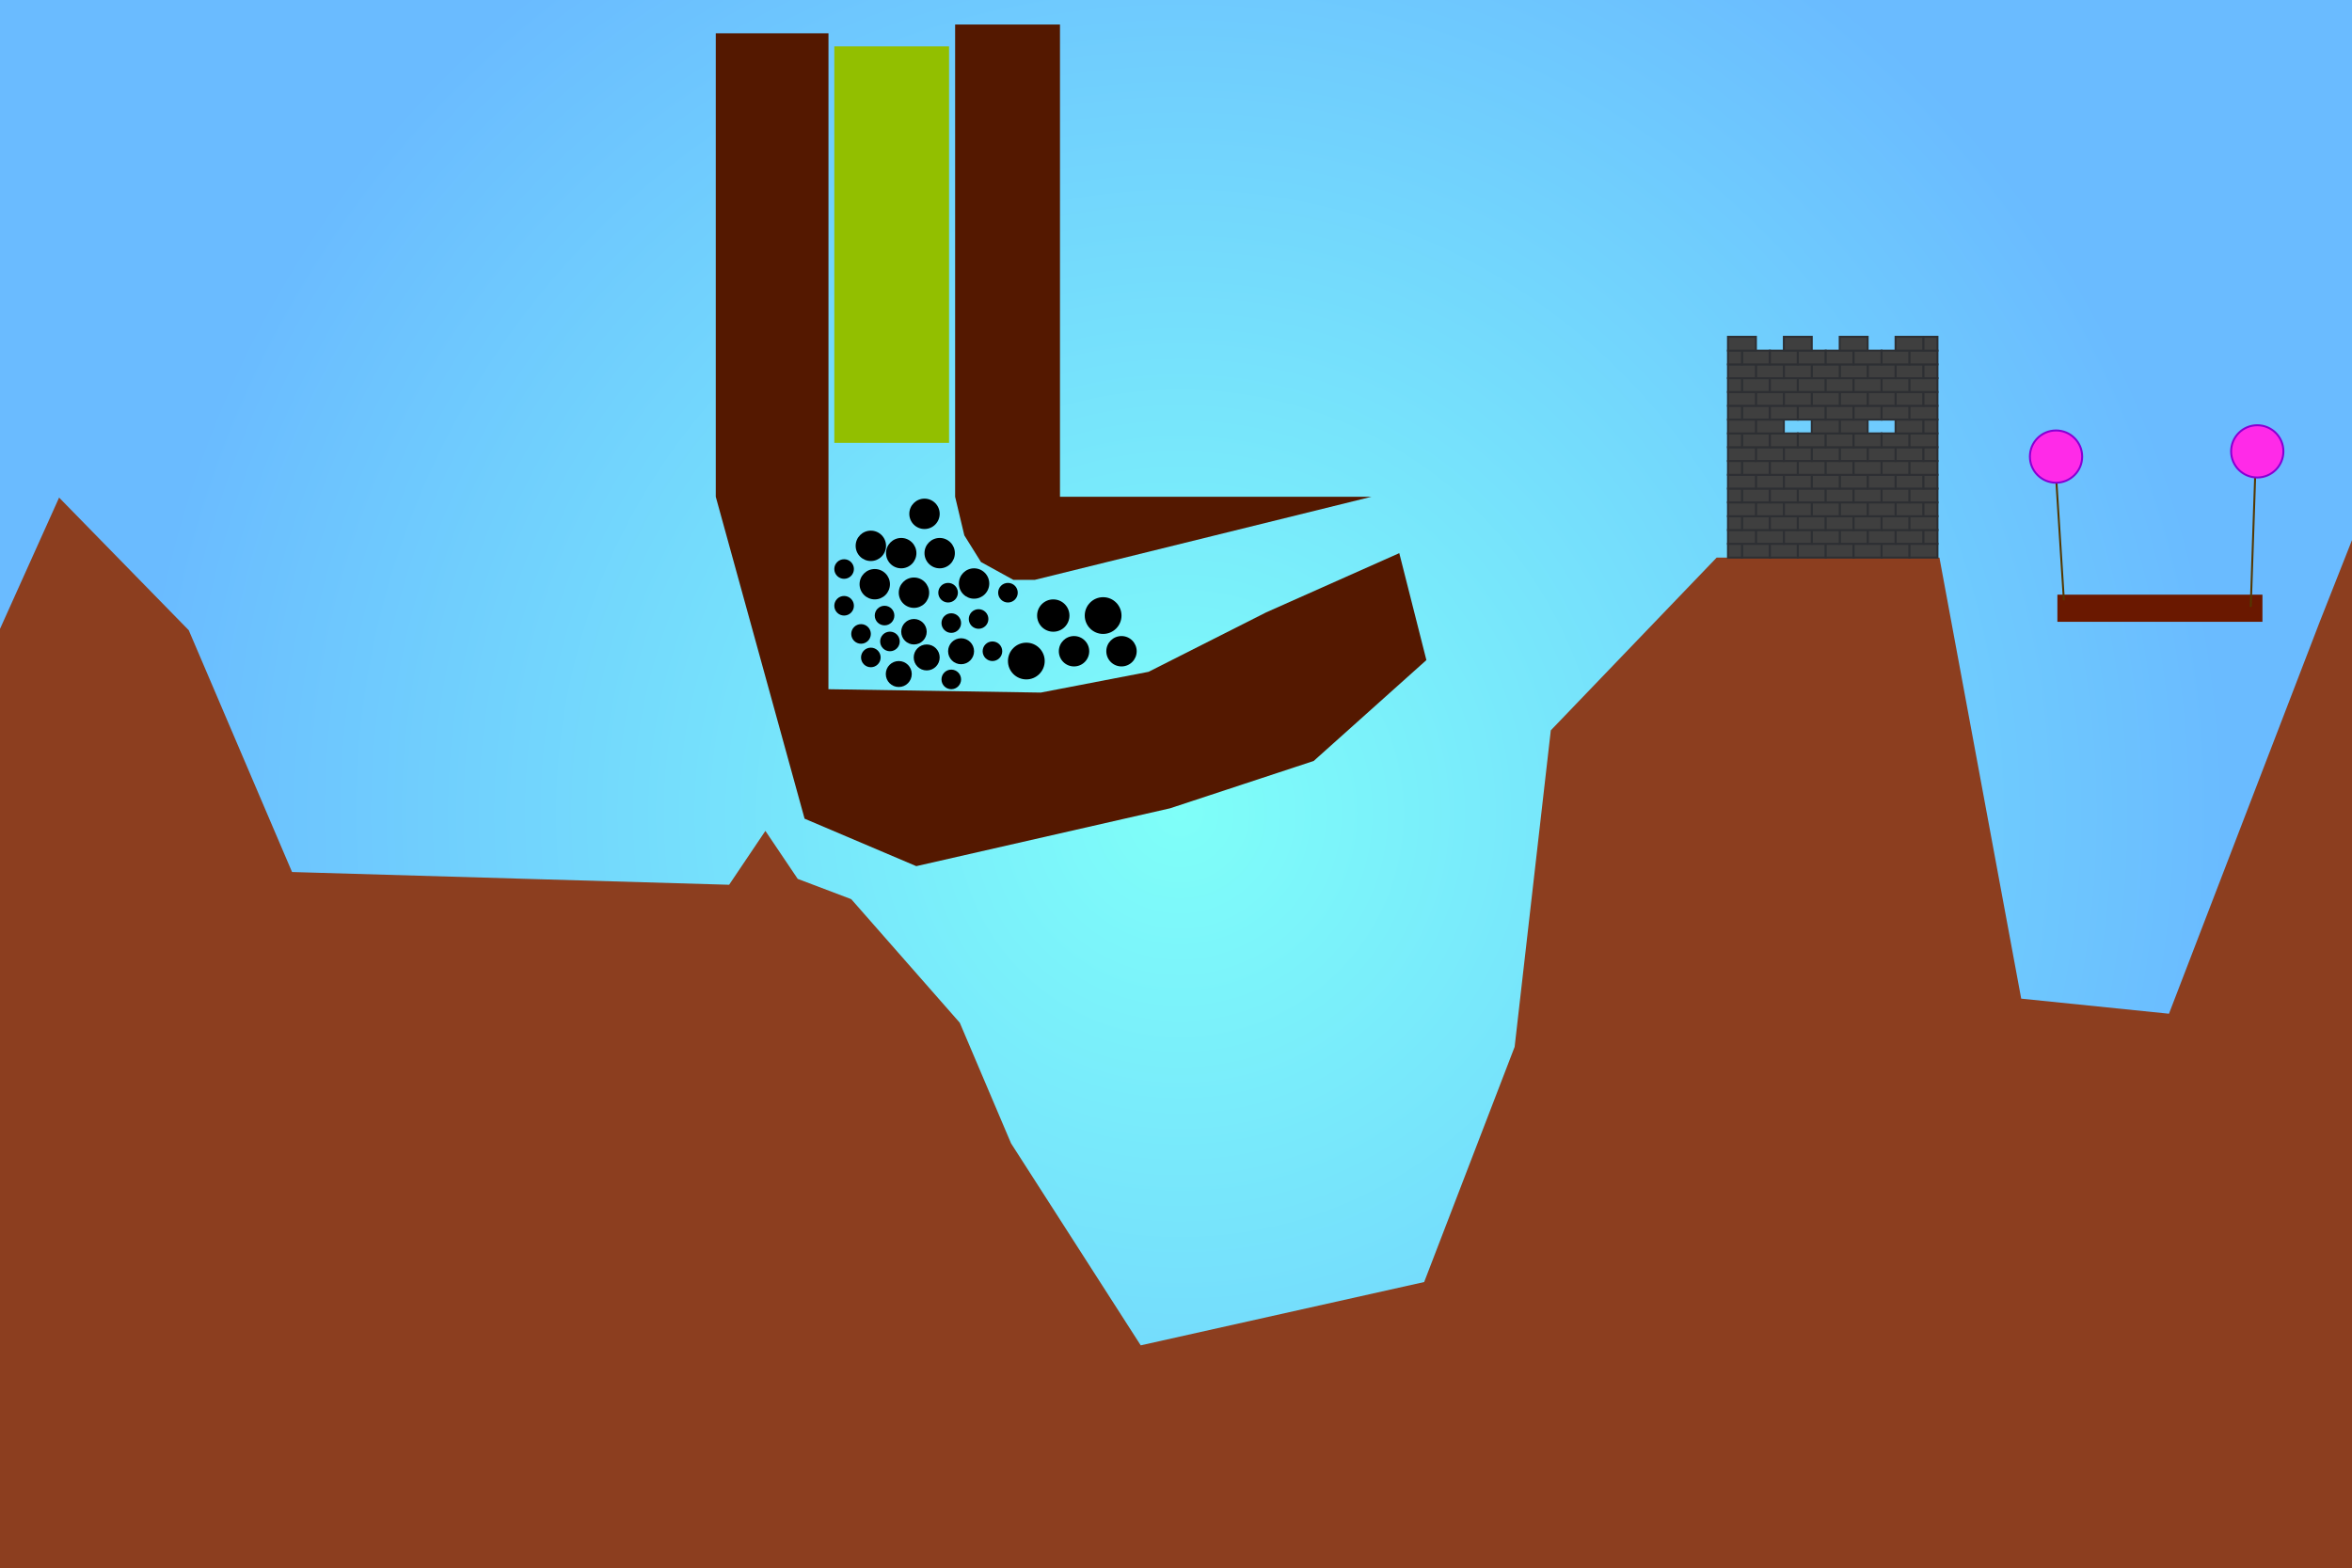
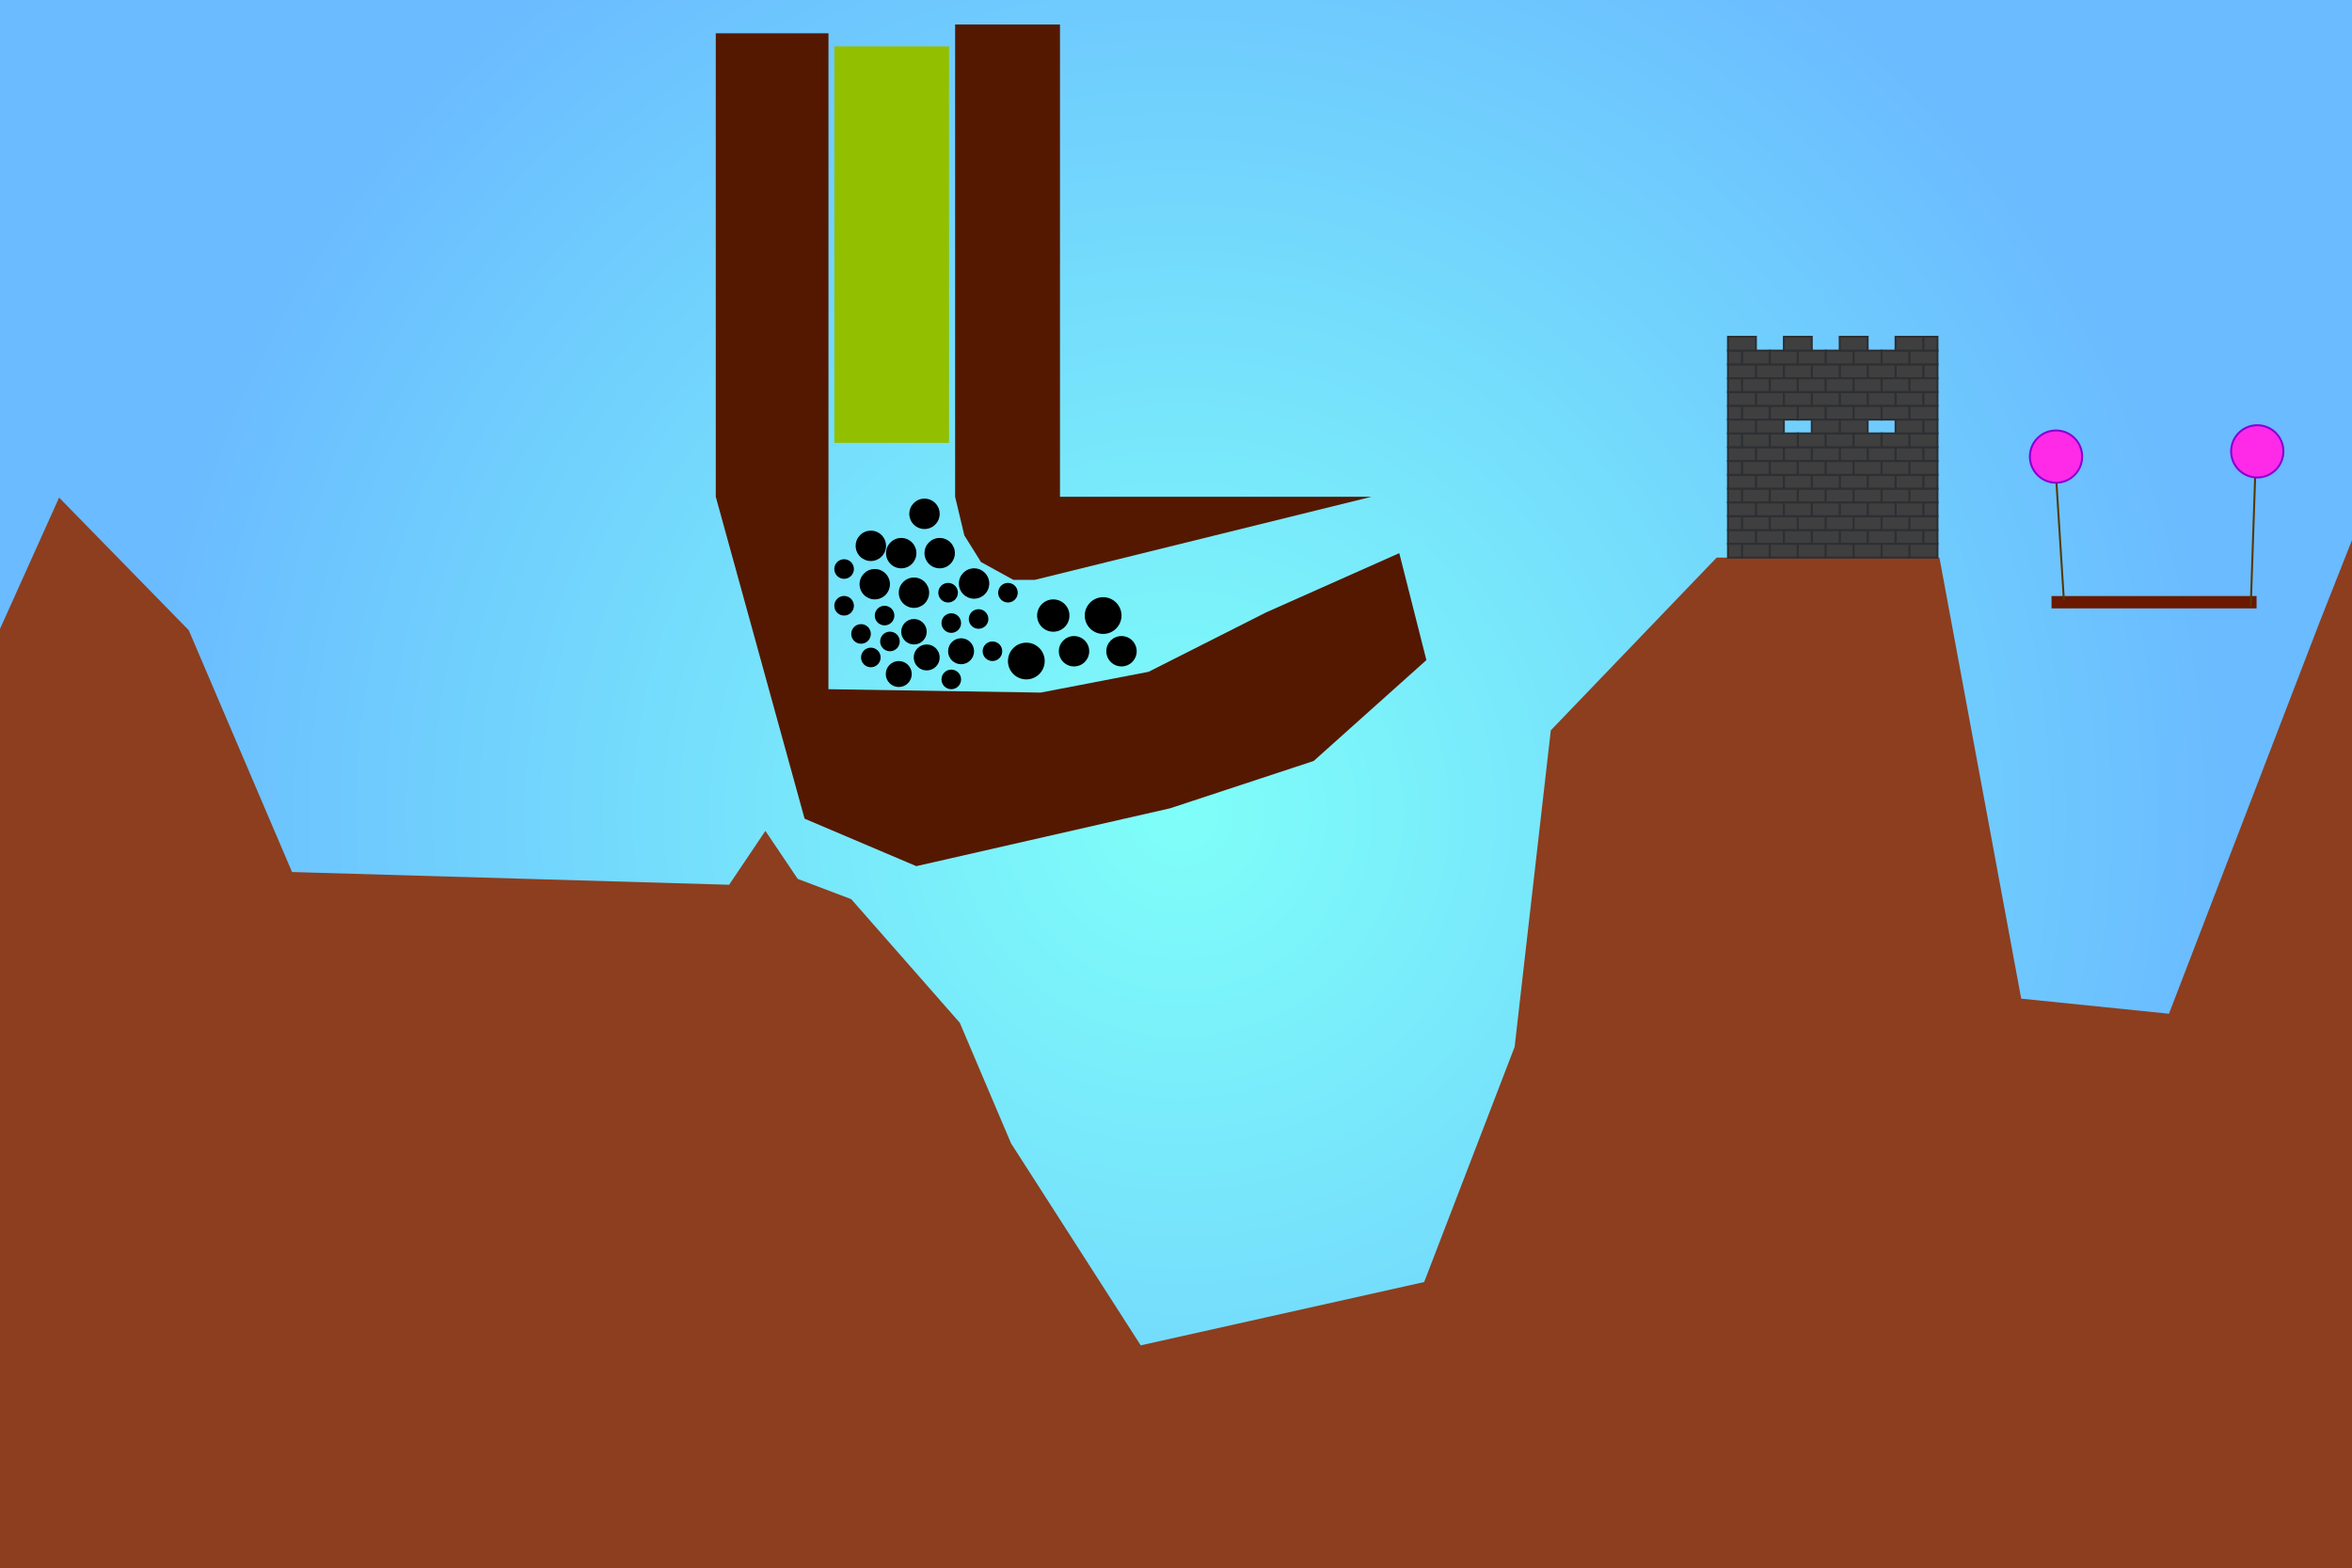
- <svg xmlns="http://www.w3.org/2000/svg" version="1.1" x="0px" y="0px" width="1200px" height="800px" viewBox="0 0 1200 800" enable-background="new 0 0 1200 800" xml:space="preserve">
-   <g id="Layer_1">
-     <radialGradient id="ghost_1_" cx="602" cy="415" r="534.511" gradientUnits="userSpaceOnUse">
+ <svg xmlns="http://www.w3.org/2000/svg" version="1.1" id="Layer_1" x="0px" y="0px" width="1200px" height="800px" viewBox="0 0 1200 800" enable-background="new 0 0 1200 800" xml:space="preserve">
+   <g id="Layer_1_1_">
+     <radialGradient id="ghost_1_" cx="65" cy="694.5" r="534.511" gradientTransform="matrix(1 0 0 -1 537 1109.5)" gradientUnits="userSpaceOnUse">
      <stop offset="0" style="stop-color:#7FFFF9" />
      <stop offset="1" style="stop-color:#6ABBFF" />
    </radialGradient>
    <rect id="ghost" x="-23.385" y="-9.615" fill="url(#ghost_1_)" width="1250.77" height="849.23" />
    <g id="static_1_">
      <polygon id="static" fill="#8C3E1F" points="-14.923,797.308 -11.385,346.231 30.153,253.922 96.307,321.615 149,445 372,451.5     390.5,424 407,448.5 434.308,458.846 489.692,521.923 515.846,583.462 582,686.538 726.615,654.23 772.77,534.23 791.23,372.692     875.847,284.542 989.5,284.542 1031.23,509.615 1106.615,517.308 1183.538,317.307 1229.692,200.384 1223.538,815.769     -25.692,825   " />
    </g>
-     <g id="hard">
-       <rect x="1049.691" y="303.462" fill="#6A1800" width="104.615" height="13.846" />
+     <g id="wood_1_">
+       <rect x="1046.691" y="304.167" fill="#6A1800" width="104.612" height="6.294" />
      <line id="constraint-ball2" fill="none" stroke="#543800" stroke-miterlimit="10" x1="1053" y1="306.333" x2="1048.333" y2="232.333" />
      <line id="constraint-ball1" fill="none" stroke="#543800" stroke-miterlimit="10" x1="1148.333" y1="309.667" x2="1151" y2="231" />
    </g>
    <circle id="balloon-ball2" fill="#FF2AE8" stroke="#8700D4" stroke-miterlimit="10" cx="1049" cy="233" r="13.333" />
    <circle id="balloon-ball1" fill="#FF2AE8" stroke="#8700D4" stroke-miterlimit="10" cx="1151.667" cy="230.333" r="13.333" />
    <g id="static_2_">
      <polygon fill="#541800" points="422.692,253.5 422.692,17 365.192,17 365.192,253.5 410.5,417.775 467.5,442 597,412.476     670.25,388.326 727.75,336.848 713.919,282.269 646,312.5 586,342.829 531,353.428 422.667,351.708   " />
      <polygon fill="#541800" points="540.808,253.5 540.808,12.5 487.308,12.5 487.308,253.5 492,273.183 500.5,286.809 517,295.894     528,295.894 699.75,253.5   " />
    </g>
    <g id="wood">
      <circle cx="572.194" cy="332.333" r="7.75" />
      <circle cx="479.431" cy="282.269" r="7.75" />
      <circle cx="496.973" cy="297.769" r="7.75" />
      <circle cx="466.306" cy="302.458" r="7.75" />
      <circle cx="446.306" cy="298.125" r="7.75" />
      <circle cx="444.306" cy="278.542" r="7.75" />
      <circle cx="471.681" cy="262.208" r="7.75" />
      <circle cx="459.806" cy="282.269" r="7.75" />
      <circle cx="547.973" cy="332.333" r="7.75" />
      <circle cx="499.28" cy="315.875" r="5" />
      <circle cx="483.723" cy="302.458" r="5" />
      <circle cx="430.667" cy="309.125" r="5" />
      <circle cx="485.348" cy="317.958" r="5" />
      <circle cx="444.306" cy="335.5" r="5" />
      <circle cx="514.264" cy="302.458" r="5" />
      <circle cx="451.306" cy="314.125" r="5" />
      <circle cx="454.056" cy="327.333" r="5" />
      <circle cx="430.667" cy="290.375" r="5" />
      <circle cx="506.348" cy="332.333" r="5" />
      <circle cx="439.306" cy="323.5" r="5" />
      <circle cx="485.348" cy="346.708" r="5" />
      <circle cx="523.639" cy="337.333" r="9.375" />
      <circle cx="562.819" cy="314.125" r="9.375" />
      <circle cx="537.389" cy="314.125" r="8.25" />
      <circle cx="490.348" cy="332.333" r="6.625" />
      <circle cx="458.556" cy="343.958" r="6.625" />
      <circle cx="472.806" cy="335.5" r="6.625" />
      <circle cx="466.306" cy="322.375" r="6.5" />
    </g>
    <rect id="metal" x="425.667" y="23.666" fill="#92BF00" width="58.541" height="202.333" />
  </g>
-   <g id="hard_2_">
+   <g id="wood_2_">
    <rect x="888.75" y="277.5" fill="#3F3F3F" stroke="#2D2F33" stroke-miterlimit="10" width="14.25" height="7.042" />
    <rect x="881.625" y="277.5" fill="#3F3F3F" stroke="#2D2F33" stroke-miterlimit="10" width="7.125" height="7.042" />
    <rect x="903" y="277.5" fill="#3F3F3F" stroke="#2D2F33" stroke-miterlimit="10" width="14.25" height="7.042" />
    <rect x="917.25" y="277.5" fill="#3F3F3F" stroke="#2D2F33" stroke-miterlimit="10" width="14.25" height="7.042" />
    <rect x="931.5" y="277.5" fill="#3F3F3F" stroke="#2D2F33" stroke-miterlimit="10" width="14.25" height="7.042" />
    <rect x="945.75" y="277.5" fill="#3F3F3F" stroke="#2D2F33" stroke-miterlimit="10" width="14.25" height="7.042" />
    <rect x="960" y="277.5" fill="#3F3F3F" stroke="#2D2F33" stroke-miterlimit="10" width="14.25" height="7.042" />
    <rect x="974.25" y="277.5" fill="#3F3F3F" stroke="#2D2F33" stroke-miterlimit="10" width="14.25" height="7.042" />
    <rect x="967.125" y="270.458" fill="#3F3F3F" stroke="#2D2F33" stroke-miterlimit="10" width="14.25" height="7.042" />
    <rect x="981.375" y="270.458" fill="#3F3F3F" stroke="#2D2F33" stroke-miterlimit="10" width="7.125" height="7.042" />
    <rect x="952.875" y="270.458" fill="#3F3F3F" stroke="#2D2F33" stroke-miterlimit="10" width="14.25" height="7.042" />
    <rect x="938.625" y="270.458" fill="#3F3F3F" stroke="#2D2F33" stroke-miterlimit="10" width="14.25" height="7.042" />
    <rect x="924.375" y="270.458" fill="#3F3F3F" stroke="#2D2F33" stroke-miterlimit="10" width="14.25" height="7.042" />
    <rect x="910.125" y="270.458" fill="#3F3F3F" stroke="#2D2F33" stroke-miterlimit="10" width="14.25" height="7.042" />
    <rect x="895.875" y="270.458" fill="#3F3F3F" stroke="#2D2F33" stroke-miterlimit="10" width="14.25" height="7.042" />
    <rect x="881.625" y="270.458" fill="#3F3F3F" stroke="#2D2F33" stroke-miterlimit="10" width="14.25" height="7.042" />
    <rect x="888.75" y="263.416" fill="#3F3F3F" stroke="#2D2F33" stroke-miterlimit="10" width="14.25" height="7.042" />
    <rect x="881.625" y="263.416" fill="#3F3F3F" stroke="#2D2F33" stroke-miterlimit="10" width="7.125" height="7.042" />
    <rect x="903" y="263.416" fill="#3F3F3F" stroke="#2D2F33" stroke-miterlimit="10" width="14.25" height="7.042" />
    <rect x="917.25" y="263.416" fill="#3F3F3F" stroke="#2D2F33" stroke-miterlimit="10" width="14.25" height="7.042" />
    <rect x="931.5" y="263.416" fill="#3F3F3F" stroke="#2D2F33" stroke-miterlimit="10" width="14.25" height="7.042" />
    <rect x="945.75" y="263.416" fill="#3F3F3F" stroke="#2D2F33" stroke-miterlimit="10" width="14.25" height="7.042" />
    <rect x="960" y="263.416" fill="#3F3F3F" stroke="#2D2F33" stroke-miterlimit="10" width="14.25" height="7.042" />
    <rect x="974.25" y="263.416" fill="#3F3F3F" stroke="#2D2F33" stroke-miterlimit="10" width="14.25" height="7.042" />
    <rect x="967.125" y="256.374" fill="#3F3F3F" stroke="#2D2F33" stroke-miterlimit="10" width="14.25" height="7.042" />
    <rect x="981.375" y="256.374" fill="#3F3F3F" stroke="#2D2F33" stroke-miterlimit="10" width="7.125" height="7.042" />
    <rect x="952.875" y="256.374" fill="#3F3F3F" stroke="#2D2F33" stroke-miterlimit="10" width="14.25" height="7.042" />
    <rect x="938.625" y="256.374" fill="#3F3F3F" stroke="#2D2F33" stroke-miterlimit="10" width="14.25" height="7.042" />
    <rect x="924.375" y="256.374" fill="#3F3F3F" stroke="#2D2F33" stroke-miterlimit="10" width="14.25" height="7.042" />
    <rect x="910.125" y="256.374" fill="#3F3F3F" stroke="#2D2F33" stroke-miterlimit="10" width="14.25" height="7.042" />
    <rect x="895.875" y="256.374" fill="#3F3F3F" stroke="#2D2F33" stroke-miterlimit="10" width="14.25" height="7.042" />
    <rect x="881.625" y="256.374" fill="#3F3F3F" stroke="#2D2F33" stroke-miterlimit="10" width="14.25" height="7.042" />
    <rect x="888.75" y="249.332" fill="#3F3F3F" stroke="#2D2F33" stroke-miterlimit="10" width="14.25" height="7.042" />
    <rect x="881.625" y="249.332" fill="#3F3F3F" stroke="#2D2F33" stroke-miterlimit="10" width="7.125" height="7.042" />
    <rect x="903" y="249.332" fill="#3F3F3F" stroke="#2D2F33" stroke-miterlimit="10" width="14.25" height="7.042" />
    <rect x="917.25" y="249.332" fill="#3F3F3F" stroke="#2D2F33" stroke-miterlimit="10" width="14.25" height="7.042" />
    <rect x="931.5" y="249.332" fill="#3F3F3F" stroke="#2D2F33" stroke-miterlimit="10" width="14.25" height="7.042" />
    <rect x="945.75" y="249.332" fill="#3F3F3F" stroke="#2D2F33" stroke-miterlimit="10" width="14.25" height="7.042" />
    <rect x="960" y="249.332" fill="#3F3F3F" stroke="#2D2F33" stroke-miterlimit="10" width="14.25" height="7.042" />
    <rect x="974.25" y="249.332" fill="#3F3F3F" stroke="#2D2F33" stroke-miterlimit="10" width="14.25" height="7.042" />
    <rect x="967.125" y="242.29" fill="#3F3F3F" stroke="#2D2F33" stroke-miterlimit="10" width="14.25" height="7.042" />
    <rect x="981.375" y="242.29" fill="#3F3F3F" stroke="#2D2F33" stroke-miterlimit="10" width="7.125" height="7.042" />
    <rect x="952.875" y="242.29" fill="#3F3F3F" stroke="#2D2F33" stroke-miterlimit="10" width="14.25" height="7.042" />
    <rect x="938.625" y="242.29" fill="#3F3F3F" stroke="#2D2F33" stroke-miterlimit="10" width="14.25" height="7.042" />
    <rect x="924.375" y="242.29" fill="#3F3F3F" stroke="#2D2F33" stroke-miterlimit="10" width="14.25" height="7.042" />
    <rect x="910.125" y="242.29" fill="#3F3F3F" stroke="#2D2F33" stroke-miterlimit="10" width="14.25" height="7.042" />
    <rect x="895.875" y="242.29" fill="#3F3F3F" stroke="#2D2F33" stroke-miterlimit="10" width="14.25" height="7.042" />
    <rect x="881.625" y="242.29" fill="#3F3F3F" stroke="#2D2F33" stroke-miterlimit="10" width="14.25" height="7.042" />
    <rect x="888.75" y="235.248" fill="#3F3F3F" stroke="#2D2F33" stroke-miterlimit="10" width="14.25" height="7.042" />
    <rect x="881.625" y="235.248" fill="#3F3F3F" stroke="#2D2F33" stroke-miterlimit="10" width="7.125" height="7.042" />
    <rect x="903" y="235.248" fill="#3F3F3F" stroke="#2D2F33" stroke-miterlimit="10" width="14.25" height="7.042" />
    <rect x="917.25" y="235.248" fill="#3F3F3F" stroke="#2D2F33" stroke-miterlimit="10" width="14.25" height="7.042" />
    <rect x="931.5" y="235.248" fill="#3F3F3F" stroke="#2D2F33" stroke-miterlimit="10" width="14.25" height="7.042" />
    <rect x="945.75" y="235.248" fill="#3F3F3F" stroke="#2D2F33" stroke-miterlimit="10" width="14.25" height="7.042" />
    <rect x="960" y="235.248" fill="#3F3F3F" stroke="#2D2F33" stroke-miterlimit="10" width="14.25" height="7.042" />
    <rect x="974.25" y="235.248" fill="#3F3F3F" stroke="#2D2F33" stroke-miterlimit="10" width="14.25" height="7.042" />
    <rect x="967.125" y="228.206" fill="#3F3F3F" stroke="#2D2F33" stroke-miterlimit="10" width="14.25" height="7.042" />
    <rect x="981.375" y="228.206" fill="#3F3F3F" stroke="#2D2F33" stroke-miterlimit="10" width="7.125" height="7.042" />
    <rect x="952.875" y="228.206" fill="#3F3F3F" stroke="#2D2F33" stroke-miterlimit="10" width="14.25" height="7.042" />
    <rect x="938.625" y="228.206" fill="#3F3F3F" stroke="#2D2F33" stroke-miterlimit="10" width="14.25" height="7.042" />
    <rect x="924.375" y="228.206" fill="#3F3F3F" stroke="#2D2F33" stroke-miterlimit="10" width="14.25" height="7.042" />
    <rect x="910.125" y="228.206" fill="#3F3F3F" stroke="#2D2F33" stroke-miterlimit="10" width="14.25" height="7.042" />
    <rect x="895.875" y="228.206" fill="#3F3F3F" stroke="#2D2F33" stroke-miterlimit="10" width="14.25" height="7.042" />
    <rect x="881.625" y="228.206" fill="#3F3F3F" stroke="#2D2F33" stroke-miterlimit="10" width="14.25" height="7.042" />
    <rect x="888.75" y="221.164" fill="#3F3F3F" stroke="#2D2F33" stroke-miterlimit="10" width="14.25" height="7.042" />
    <rect x="881.625" y="221.164" fill="#3F3F3F" stroke="#2D2F33" stroke-miterlimit="10" width="7.125" height="7.042" />
    <rect x="903" y="221.164" fill="#3F3F3F" stroke="#2D2F33" stroke-miterlimit="10" width="14.25" height="7.042" />
    <rect x="917.25" y="221.164" fill="#3F3F3F" stroke="#2D2F33" stroke-miterlimit="10" width="14.25" height="7.042" />
    <rect x="931.5" y="221.164" fill="#3F3F3F" stroke="#2D2F33" stroke-miterlimit="10" width="14.25" height="7.042" />
    <rect x="945.75" y="221.164" fill="#3F3F3F" stroke="#2D2F33" stroke-miterlimit="10" width="14.25" height="7.042" />
    <rect x="960" y="221.164" fill="#3F3F3F" stroke="#2D2F33" stroke-miterlimit="10" width="14.25" height="7.042" />
    <rect x="974.25" y="221.164" fill="#3F3F3F" stroke="#2D2F33" stroke-miterlimit="10" width="14.25" height="7.042" />
    <rect x="967.125" y="214.122" fill="#3F3F3F" stroke="#2D2F33" stroke-miterlimit="10" width="14.25" height="7.042" />
    <rect x="981.375" y="214.122" fill="#3F3F3F" stroke="#2D2F33" stroke-miterlimit="10" width="7.125" height="7.042" />
    <rect x="938.625" y="214.122" fill="#3F3F3F" stroke="#2D2F33" stroke-miterlimit="10" width="14.25" height="7.042" />
    <rect x="924.375" y="214.122" fill="#3F3F3F" stroke="#2D2F33" stroke-miterlimit="10" width="14.25" height="7.042" />
    <rect x="895.875" y="214.122" fill="#3F3F3F" stroke="#2D2F33" stroke-miterlimit="10" width="14.25" height="7.042" />
    <rect x="881.625" y="214.122" fill="#3F3F3F" stroke="#2D2F33" stroke-miterlimit="10" width="14.25" height="7.042" />
    <rect x="888.75" y="207.08" fill="#3F3F3F" stroke="#2D2F33" stroke-miterlimit="10" width="14.25" height="7.042" />
    <rect x="881.625" y="207.08" fill="#3F3F3F" stroke="#2D2F33" stroke-miterlimit="10" width="7.125" height="7.042" />
    <rect x="903" y="207.08" fill="#3F3F3F" stroke="#2D2F33" stroke-miterlimit="10" width="14.25" height="7.042" />
    <rect x="917.25" y="207.08" fill="#3F3F3F" stroke="#2D2F33" stroke-miterlimit="10" width="14.25" height="7.042" />
    <rect x="931.5" y="207.08" fill="#3F3F3F" stroke="#2D2F33" stroke-miterlimit="10" width="14.25" height="7.042" />
    <rect x="945.75" y="207.08" fill="#3F3F3F" stroke="#2D2F33" stroke-miterlimit="10" width="14.25" height="7.042" />
    <rect x="960" y="207.08" fill="#3F3F3F" stroke="#2D2F33" stroke-miterlimit="10" width="14.25" height="7.042" />
    <rect x="974.25" y="207.08" fill="#3F3F3F" stroke="#2D2F33" stroke-miterlimit="10" width="14.25" height="7.042" />
    <rect x="967.125" y="200.038" fill="#3F3F3F" stroke="#2D2F33" stroke-miterlimit="10" width="14.25" height="7.042" />
    <rect x="981.375" y="200.038" fill="#3F3F3F" stroke="#2D2F33" stroke-miterlimit="10" width="7.125" height="7.042" />
    <rect x="952.875" y="200.038" fill="#3F3F3F" stroke="#2D2F33" stroke-miterlimit="10" width="14.25" height="7.042" />
    <rect x="938.625" y="200.038" fill="#3F3F3F" stroke="#2D2F33" stroke-miterlimit="10" width="14.25" height="7.042" />
    <rect x="924.375" y="200.038" fill="#3F3F3F" stroke="#2D2F33" stroke-miterlimit="10" width="14.25" height="7.042" />
    <rect x="910.125" y="200.038" fill="#3F3F3F" stroke="#2D2F33" stroke-miterlimit="10" width="14.25" height="7.042" />
    <rect x="895.875" y="200.038" fill="#3F3F3F" stroke="#2D2F33" stroke-miterlimit="10" width="14.25" height="7.042" />
    <rect x="881.625" y="200.038" fill="#3F3F3F" stroke="#2D2F33" stroke-miterlimit="10" width="14.25" height="7.042" />
    <rect x="888.75" y="192.996" fill="#3F3F3F" stroke="#2D2F33" stroke-miterlimit="10" width="14.25" height="7.042" />
    <rect x="881.625" y="192.996" fill="#3F3F3F" stroke="#2D2F33" stroke-miterlimit="10" width="7.125" height="7.042" />
    <rect x="903" y="192.996" fill="#3F3F3F" stroke="#2D2F33" stroke-miterlimit="10" width="14.25" height="7.042" />
    <rect x="917.25" y="192.996" fill="#3F3F3F" stroke="#2D2F33" stroke-miterlimit="10" width="14.25" height="7.042" />
    <rect x="931.5" y="192.996" fill="#3F3F3F" stroke="#2D2F33" stroke-miterlimit="10" width="14.25" height="7.042" />
    <rect x="945.75" y="192.996" fill="#3F3F3F" stroke="#2D2F33" stroke-miterlimit="10" width="14.25" height="7.042" />
    <rect x="960" y="192.996" fill="#3F3F3F" stroke="#2D2F33" stroke-miterlimit="10" width="14.25" height="7.042" />
    <rect x="974.25" y="192.996" fill="#3F3F3F" stroke="#2D2F33" stroke-miterlimit="10" width="14.25" height="7.042" />
    <rect x="967.125" y="185.954" fill="#3F3F3F" stroke="#2D2F33" stroke-miterlimit="10" width="14.25" height="7.042" />
    <rect x="981.375" y="185.954" fill="#3F3F3F" stroke="#2D2F33" stroke-miterlimit="10" width="7.125" height="7.042" />
    <rect x="952.875" y="185.954" fill="#3F3F3F" stroke="#2D2F33" stroke-miterlimit="10" width="14.25" height="7.042" />
    <rect x="938.625" y="185.954" fill="#3F3F3F" stroke="#2D2F33" stroke-miterlimit="10" width="14.25" height="7.042" />
    <rect x="924.375" y="185.954" fill="#3F3F3F" stroke="#2D2F33" stroke-miterlimit="10" width="14.25" height="7.042" />
    <rect x="910.125" y="185.954" fill="#3F3F3F" stroke="#2D2F33" stroke-miterlimit="10" width="14.25" height="7.042" />
    <rect x="895.875" y="185.954" fill="#3F3F3F" stroke="#2D2F33" stroke-miterlimit="10" width="14.25" height="7.042" />
    <rect x="881.625" y="185.954" fill="#3F3F3F" stroke="#2D2F33" stroke-miterlimit="10" width="14.25" height="7.042" />
    <rect x="888.75" y="178.912" fill="#3F3F3F" stroke="#2D2F33" stroke-miterlimit="10" width="14.25" height="7.042" />
    <rect x="881.625" y="178.912" fill="#3F3F3F" stroke="#2D2F33" stroke-miterlimit="10" width="7.125" height="7.042" />
    <rect x="903" y="178.912" fill="#3F3F3F" stroke="#2D2F33" stroke-miterlimit="10" width="14.25" height="7.042" />
    <rect x="917.25" y="178.912" fill="#3F3F3F" stroke="#2D2F33" stroke-miterlimit="10" width="14.25" height="7.042" />
    <rect x="931.5" y="178.912" fill="#3F3F3F" stroke="#2D2F33" stroke-miterlimit="10" width="14.25" height="7.042" />
    <rect x="945.75" y="178.912" fill="#3F3F3F" stroke="#2D2F33" stroke-miterlimit="10" width="14.25" height="7.042" />
    <rect x="960" y="178.912" fill="#3F3F3F" stroke="#2D2F33" stroke-miterlimit="10" width="14.25" height="7.042" />
    <rect x="974.25" y="178.912" fill="#3F3F3F" stroke="#2D2F33" stroke-miterlimit="10" width="14.25" height="7.042" />
    <rect x="967.125" y="171.87" fill="#3F3F3F" stroke="#2D2F33" stroke-miterlimit="10" width="14.25" height="7.042" />
    <rect x="981.375" y="171.87" fill="#3F3F3F" stroke="#2D2F33" stroke-miterlimit="10" width="7.125" height="7.042" />
    <rect x="938.625" y="171.87" fill="#3F3F3F" stroke="#2D2F33" stroke-miterlimit="10" width="14.25" height="7.042" />
    <rect x="910.125" y="171.87" fill="#3F3F3F" stroke="#2D2F33" stroke-miterlimit="10" width="14.25" height="7.042" />
    <rect x="881.625" y="171.87" fill="#3F3F3F" stroke="#2D2F33" stroke-miterlimit="10" width="14.25" height="7.042" />
  </g>
</svg>
